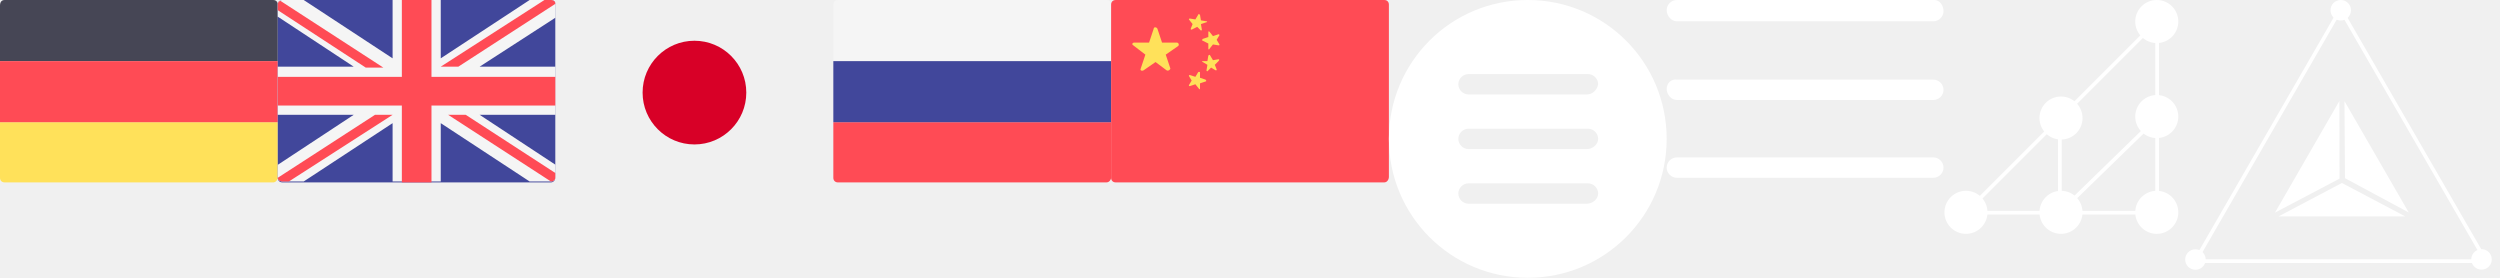
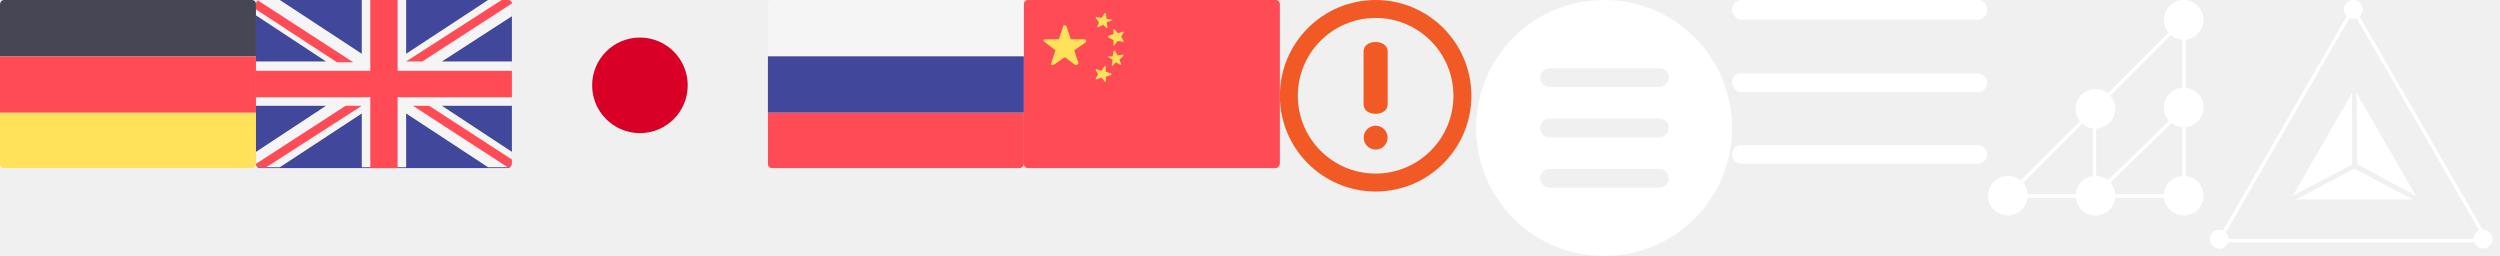
- <svg xmlns="http://www.w3.org/2000/svg" width="270" height="30" viewBox="0 0 270 30">
+ <svg xmlns="http://www.w3.org/2000/svg" width="293" height="30" viewBox="0 0 293 30">
  <svg id="flag-de" viewBox="0 0 30 19.7" width="30" height="19.7">
    <style>.ast0{fill:#464655}.ast1{fill:#ffe15a}.ast2{fill:#ff4b55}</style>
    <path class="ast0" d="M30 6.6H0v-6C0 .2.2 0 .5 0h29c.3 0 .5.2.5.5v6.1z" />
    <path class="ast1" d="M29.5 19.7H.5c-.3 0-.5-.2-.5-.5v-6h30v6c0 .2-.2.5-.5.5z" />
    <path class="ast2" d="M0 6.6h30v6.6H0z" />
  </svg>
  <svg id="flag-en" viewBox="0 0 30 19.7" width="30" height="19.7" x="30">
    <style>.bst0{fill:#41479b}.bst1{fill:#f5f5f5}.bst2{fill:#ff4b55}</style>
    <path class="bst0" d="M29.5 19.7H.5c-.3 0-.5-.2-.5-.5V.5C0 .2.2 0 .5 0h29c.3 0 .5.2.5.5v18.6c0 .3-.2.6-.5.6z" />
    <path class="bst1" d="M30 .5c0-.3-.2-.5-.5-.5h-2.3l-9.6 6.3V0h-5.2v6.3L2.8 0H.5C.2 0 0 .2 0 .5v1.3l8.2 5.4H0v5.2h8.2L0 17.8v1.3c0 .3.2.5.5.5h2.3l9.6-6.3v6.3h5.2v-6.3l9.6 6.3h2.3c.3 0 .5-.2.5-.5v-1.3l-8.2-5.4H30V7.2h-8.2L30 1.9V.5z" />
    <path class="bst2" d="M30 8.3H16.6V0h-3.2v8.3H0v3.1h13.4v8.3h3.2v-8.3H30z" />
    <path class="bst2" d="M10.5 12.4L0 19.2c0 .2.2.4.5.4h.7l11.2-7.2h-1.9zm9.8 0h-1.9l11.1 7.2c.3 0 .5-.2.5-.5v-.4l-9.7-6.3zM0 1.1l9.5 6.2h1.9L.3.1C.1.1 0 .3 0 .5v.6zm19.5 6.1L30 .4c0-.2-.2-.4-.5-.4h-.7L17.6 7.2h1.9z" />
  </svg>
  <svg id="flag-jp" viewBox="0 0 30 20" width="30" height="20" x="60">
    <style>.cst0{fill:#f0f0f0}.cst1{fill:#d80027}</style>
    <path class="cst0" d="M0 0h30v20H0z" />
    <circle class="cst1" cx="15" cy="10" r="5.6" />
  </svg>
  <svg id="flag-ru" viewBox="0 0 30 19.7" width="30" height="19.7" x="90">
    <style>.dst0{fill:#f5f5f5}.dst1{fill:#ff4b55}.dst2{fill:#41479b}</style>
    <path class="dst0" d="M30 6.6H0v-6C0 .2.2 0 .5 0h29c.3 0 .5.2.5.5v6.1z" />
    <path class="dst1" d="M29.5 19.7H.5c-.3 0-.5-.2-.5-.5v-6h30v6c0 .2-.2.5-.5.5z" />
    <path class="dst2" d="M0 6.6h30v6.6H0z" />
  </svg>
  <svg id="flag-zh" viewBox="0 0 30 19.7" width="30" height="19.7" x="120">
    <style>.est0{fill:#ff4b55}.est1{fill:#ffe15a}</style>
    <path class="est0" d="M29.5 19.7H.5c-.3 0-.5-.2-.5-.5V.5C0 .2.2 0 .5 0h29c.3 0 .5.2.5.5v18.6c0 .3-.2.6-.5.6z" />
    <path class="est1" d="M5 3.1l.5 1.5h1.6c.2 0 .3.3.1.4l-1.3.9.5 1.5c0 .1-.2.3-.4.2l-1.2-.9-1.3.9c-.2.1-.4 0-.3-.2l.5-1.5-1.3-1c-.2-.1-.1-.3.1-.3h1.6l.5-1.5c0-.2.3-.2.4 0zm5.6.3l.4.5.6-.2c.1 0 .1.1.1.1l-.3.5.3.5c0 .1 0 .1-.1.1l-.6-.1-.4.5c0 .1-.1 0-.1 0v-.6l-.6-.3c-.1 0-.1-.1 0-.2l.6-.2v-.6h.1zM8.5 2l.6.1.3-.5c0-.1.1-.1.2 0l.1.6.6.1c.1 0 .1.1 0 .1l-.6.2.1.6c0 .1-.1.1-.1.1l-.4-.4-.6.3c-.1 0-.1 0-.1-.1l.2-.5-.4-.5s0-.1.1-.1zm.9 5.8l-.3.5-.6-.2c-.1 0-.1.1-.1.1l.3.5-.3.5c0 .1 0 .1.1.1l.6-.2.4.5c0 .1.1 0 .1 0V9l.6-.2c.1 0 .1-.1 0-.2l-.6-.2v-.6s-.1-.1-.2 0zm2.2-1.4l-.6.1-.3-.5c0-.1-.1-.1-.2 0l-.1.6h-.5c-.1 0-.1.1 0 .1l.5.3-.1.6c0 .1.1.1.1.1l.4-.4.5.3c.1 0 .1 0 .1-.1l-.2-.5.4-.4c.1-.1.1-.2 0-.2z" />
  </svg>
-   <svg id="i-menu-dark" viewBox="0 0 30 30" width="30" height="30" x="150">
-     <style>.fst0{fill:#fff}</style>
-     <path class="fst0" d="M15 0C6.7 0 0 6.7 0 15s6.7 15 15 15 15-6.7 15-15S23.3 0 15 0zm6.4 22H8.6c-.6 0-1.1-.5-1.1-1.1s.5-1.1 1.1-1.1h12.9c.6 0 1.1.5 1.1 1.1S22 22 21.4 22zm0-5.9H8.6c-.6 0-1.1-.5-1.1-1.1s.5-1.1 1.1-1.1h12.9c.6 0 1.1.5 1.1 1.1s-.6 1.1-1.2 1.1zm0-5.9H8.6c-.6 0-1.1-.5-1.1-1.1C7.5 8.5 8 8 8.6 8h12.9c.6 0 1.1.5 1.1 1.1-.1.6-.6 1.1-1.2 1.1z" />
+   <svg width="22.446" height="22.446" viewBox="0 0 22.446 22.446" id="i-error" x="150">
+     <path data-name="Path 1165" d="M11.223 0a11.223 11.223 0 1 0 11.223 11.223A11.223 11.223 0 0 0 11.223 0zm0 20.342a9.119 9.119 0 1 1 9.119-9.119 9.118 9.118 0 0 1-9.119 9.119zm0-15.42c-.8 0-1.412.419-1.412 1.1v6.215c0 .678.608 1.1 1.412 1.1.784 0 1.412-.436 1.412-1.1V6.019c.001-.661-.627-1.097-1.411-1.097zm0 9.808a1.4 1.4 0 1 0 1.4 1.4 1.4 1.4 0 0 0-1.399-1.4z" fill="#f15a24" />
  </svg>
-   <svg id="i-menu-light" viewBox="0 0 30 19.2" width="30" height="19.2" x="180">
+   <svg id="i-menu-dark" viewBox="0 0 30 30" width="30" height="30" x="173">
    <style>.gst0{fill:#fff}</style>
-     <path class="gst0" d="M1.1 2.3h27.7c.6 0 1.1-.5 1.1-1.1s-.4-1.2-1-1.2H1.1C.5 0 0 .5 0 1.1s.5 1.2 1.1 1.2zm0 8.5h27.7c.6 0 1.1-.5 1.1-1.1s-.5-1.1-1.1-1.1H1.1C.5 8.5 0 9 0 9.6s.5 1.2 1.1 1.2zm0 8.4h27.7c.6 0 1.1-.5 1.1-1.1 0-.6-.5-1.1-1.1-1.1H1.1c-.6 0-1.1.5-1.1 1.1 0 .6.5 1.1 1.1 1.1z" />
+     <path class="gst0" d="M15 0C6.7 0 0 6.7 0 15s6.7 15 15 15 15-6.7 15-15S23.3 0 15 0zm6.4 22H8.6c-.6 0-1.1-.5-1.1-1.1s.5-1.1 1.1-1.1h12.9c.6 0 1.1.5 1.1 1.1S22 22 21.4 22zm0-5.9H8.6c-.6 0-1.1-.5-1.1-1.1s.5-1.1 1.1-1.1h12.9c.6 0 1.1.5 1.1 1.1s-.6 1.1-1.2 1.1zm0-5.9H8.6c-.6 0-1.1-.5-1.1-1.1C7.5 8.5 8 8 8.6 8h12.9c.6 0 1.1.5 1.1 1.1-.1.6-.6 1.1-1.2 1.1z" />
  </svg>
-   <svg width="25.257" height="25.257" viewBox="0 0 25.257 25.257" id="logo-aira" x="210">
+   <svg id="i-menu-light" viewBox="0 0 30 19.2" width="30" height="19.2" x="203">
+     <style>.hst0{fill:#fff}</style>
+     <path class="hst0" d="M1.1 2.3h27.7c.6 0 1.1-.5 1.1-1.1s-.4-1.2-1-1.2H1.1C.5 0 0 .5 0 1.1s.5 1.2 1.1 1.2zm0 8.5h27.7c.6 0 1.1-.5 1.1-1.1s-.5-1.1-1.1-1.1H1.1C.5 8.5 0 9 0 9.6s.5 1.2 1.1 1.2zm0 8.4h27.7c.6 0 1.1-.5 1.1-1.1 0-.6-.5-1.1-1.1-1.1H1.1c-.6 0-1.1.5-1.1 1.1 0 .6.5 1.1 1.1 1.1z" />
+   </svg>
+   <svg width="25.257" height="25.257" viewBox="0 0 25.257 25.257" id="logo-aira" x="233">
    <g data-name="Group 1349">
      <path data-name="Rectangle 764" fill="#fff" d="M12.268 12.749h.401v10.183h-.401z" />
    </g>
    <g data-name="Group 1350">
      <path data-name="Rectangle 765" fill="#fff" d="M22.771 2.325h.401v20.687h-.401z" />
    </g>
    <g data-name="Group 1351">
      <path data-name="Rectangle 766" fill="#fff" d="M2.14 22.833L22.778 2.195l.283.284L2.424 23.117z" />
    </g>
    <g data-name="Group 1352">
      <path data-name="Rectangle 767" fill="#fff" d="M2.325 22.771h20.687v.401H2.325z" />
    </g>
    <g data-name="Group 1353">
      <path data-name="Rectangle 768" fill="#fff" d="M12.332 22.792l10.46-10.176.28.288-10.46 10.175z" />
    </g>
    <g data-name="Group 1358">
      <circle data-name="Ellipse 249" cx="2.325" cy="2.325" r="2.325" fill="#fff" transform="translate(20.606 20.606)" />
    </g>
    <g data-name="Group 1359">
      <circle data-name="Ellipse 250" cx="2.325" cy="2.325" r="2.325" fill="#fff" transform="translate(20.606)" />
    </g>
    <g data-name="Group 1360">
      <circle data-name="Ellipse 251" cx="2.325" cy="2.325" r="2.325" fill="#fff" transform="translate(20.606 10.263)" />
    </g>
    <g data-name="Group 1361">
      <circle data-name="Ellipse 252" cx="2.325" cy="2.325" r="2.325" fill="#fff" transform="translate(0 20.606)" />
    </g>
    <g data-name="Group 1362">
      <circle data-name="Ellipse 253" cx="2.325" cy="2.325" r="2.325" fill="#fff" transform="translate(10.263 20.606)" />
    </g>
    <g data-name="Group 1363">
      <circle data-name="Ellipse 254" cx="2.325" cy="2.325" r="2.325" fill="#fff" transform="translate(10.263 10.423)" />
    </g>
  </svg>
-   <svg width="33.481" height="29.491" viewBox="0 0 33.481 29.491" id="logo-robonomics" x="236">
+   <svg width="33.481" height="29.491" viewBox="0 0 33.481 29.491" id="logo-robonomics" x="259">
    <g data-name="3_Robonomics_logo_white">
      <g data-name="Group 2881">
        <path data-name="Path 1161" d="M16.778 1.003l-15.7 27.2h31.411z" fill="none" stroke="#fff" stroke-miterlimit="10" stroke-width=".4" />
        <circle data-name="Ellipse 281" cx="1.107" cy="1.107" r="1.107" transform="rotate(-25.517 75.973 -53.666)" fill="#fff" />
        <circle data-name="Ellipse 282" cx="1.107" cy="1.107" r="1.107" transform="translate(15.694)" fill="#fff" />
        <circle data-name="Ellipse 283" cx="1.107" cy="1.107" r="1.107" transform="translate(0 26.922)" fill="#fff" />
      </g>
      <g data-name="Group 2882" fill="#fff">
        <path data-name="Path 1162" d="M10.084 23.37h13.679l-6.839-3.609z" />
        <path data-name="Path 1163" d="M16.654 10.907L9.696 22.963l6.972-3.67z" />
        <path data-name="Path 1164" d="M24.145 22.949l-6.943-12.028.057 8.325z" />
      </g>
    </g>
  </svg>
</svg>
